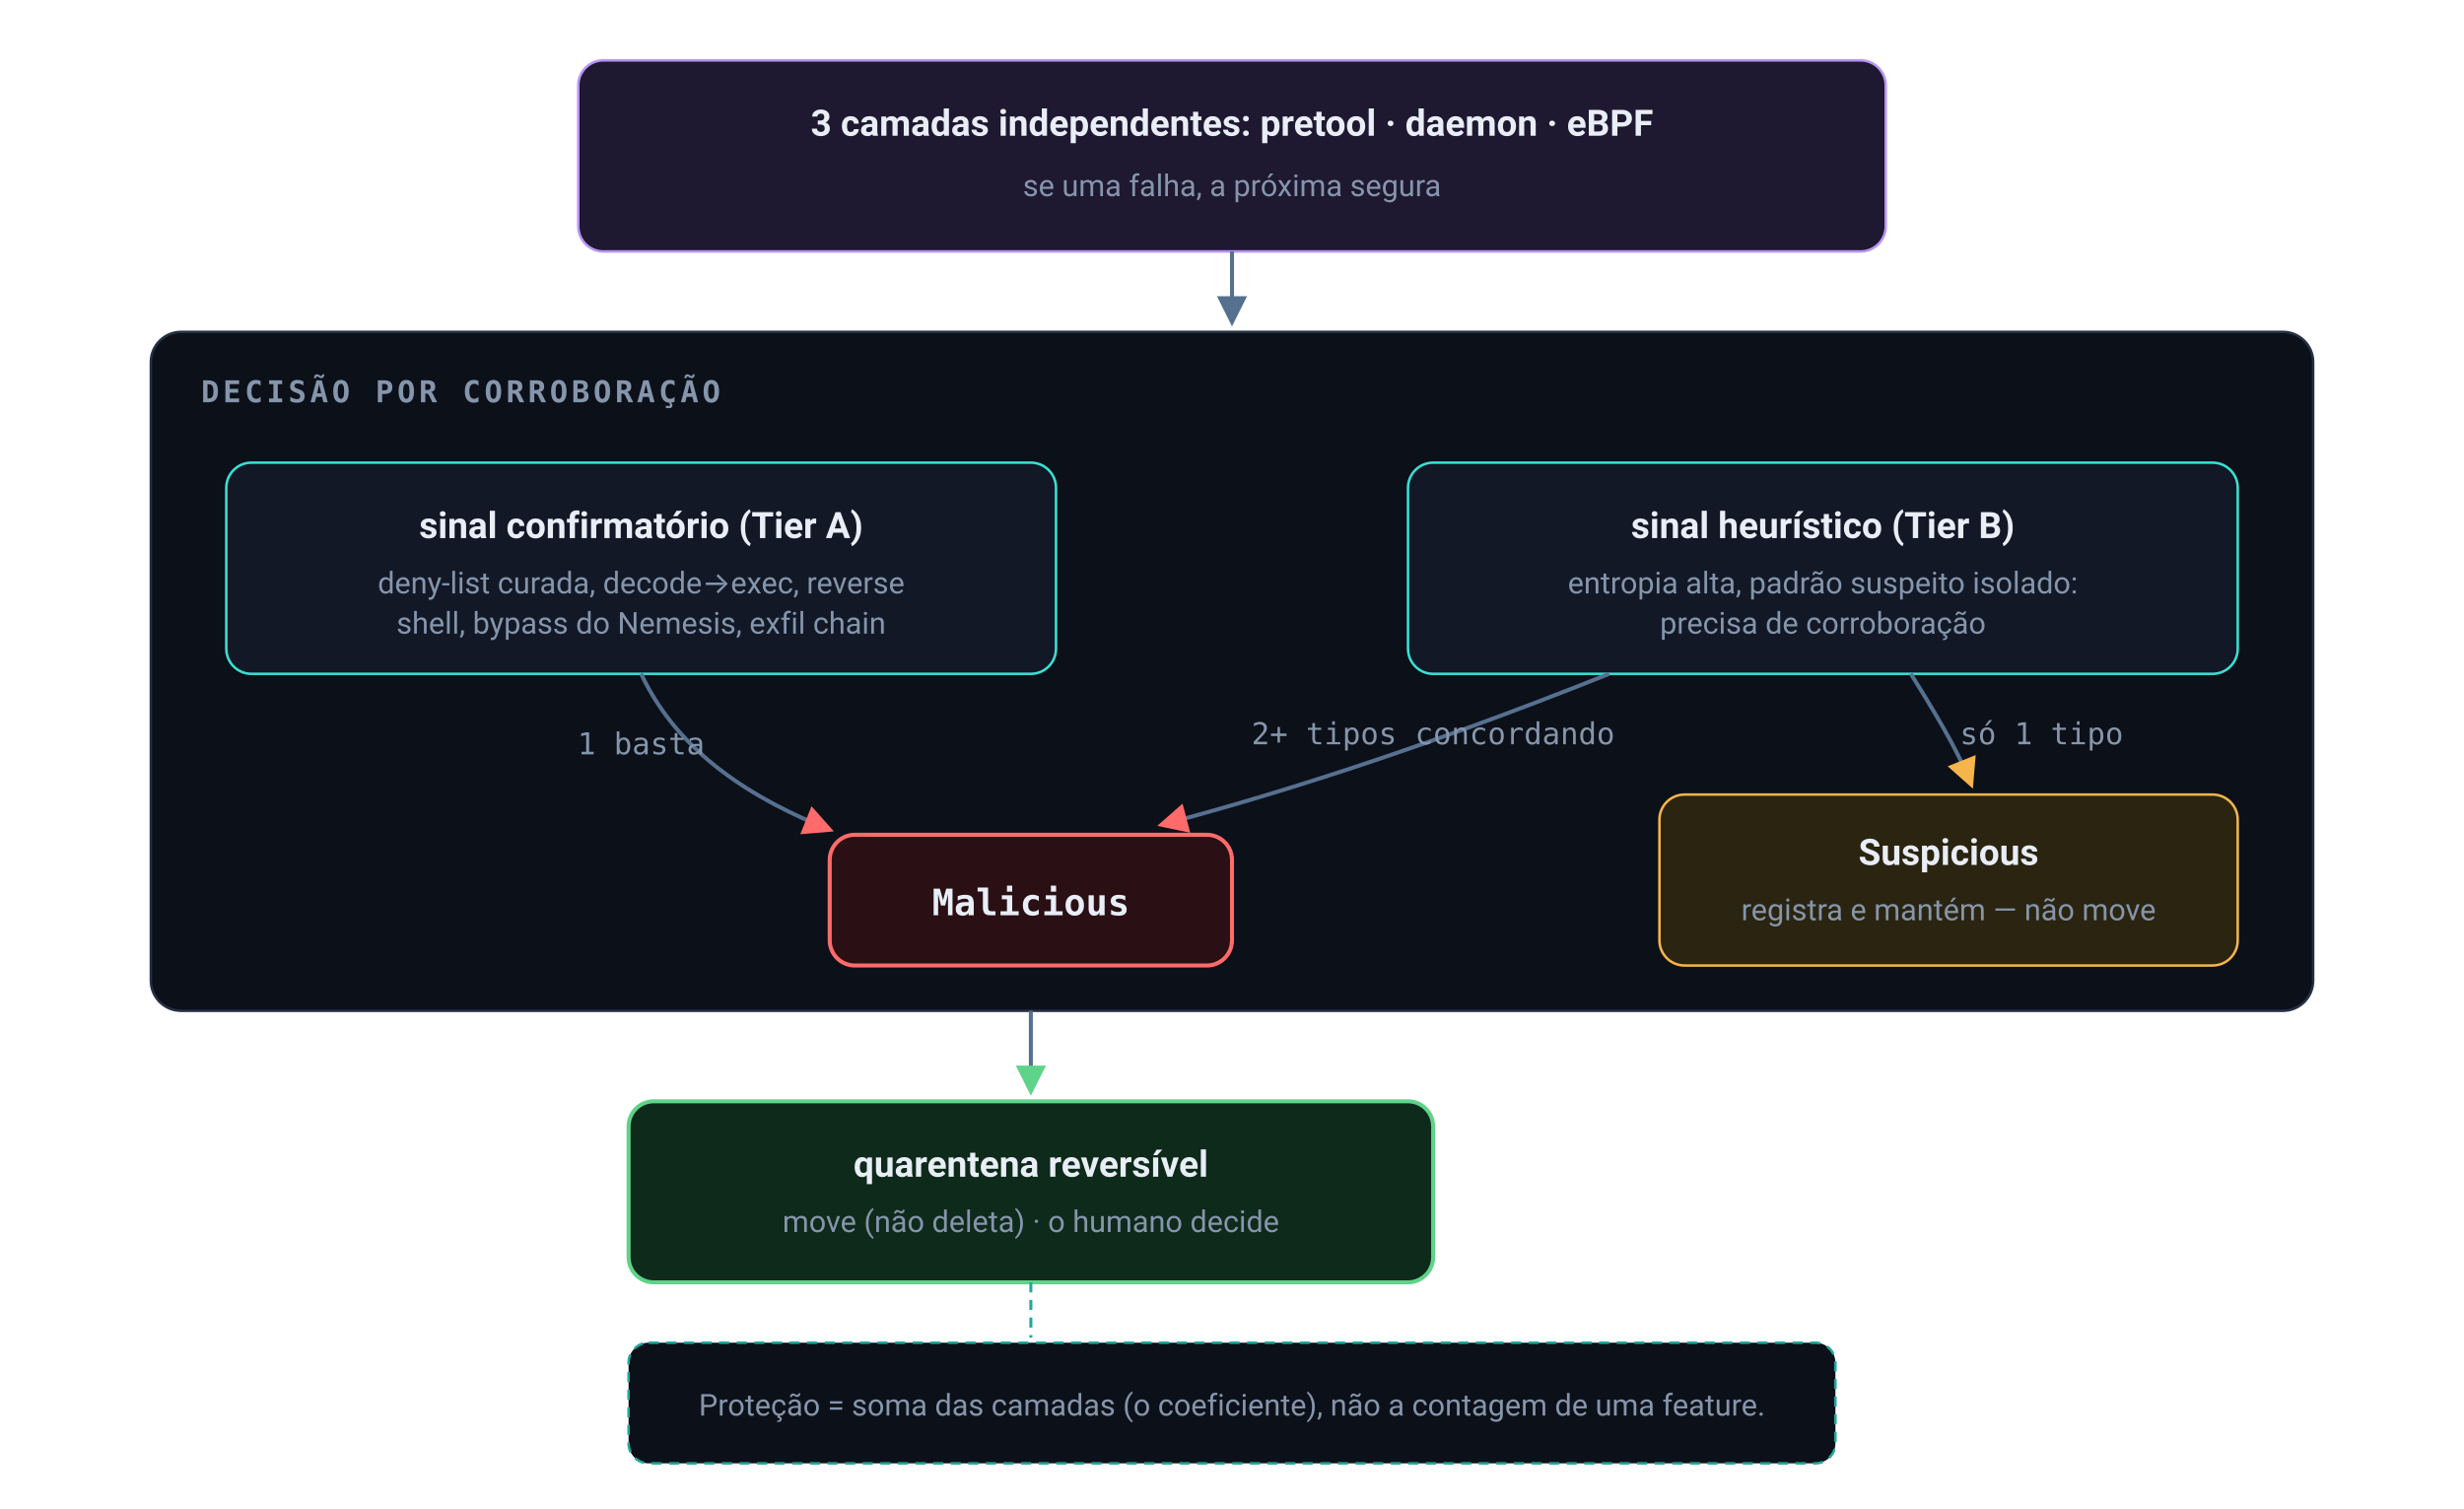
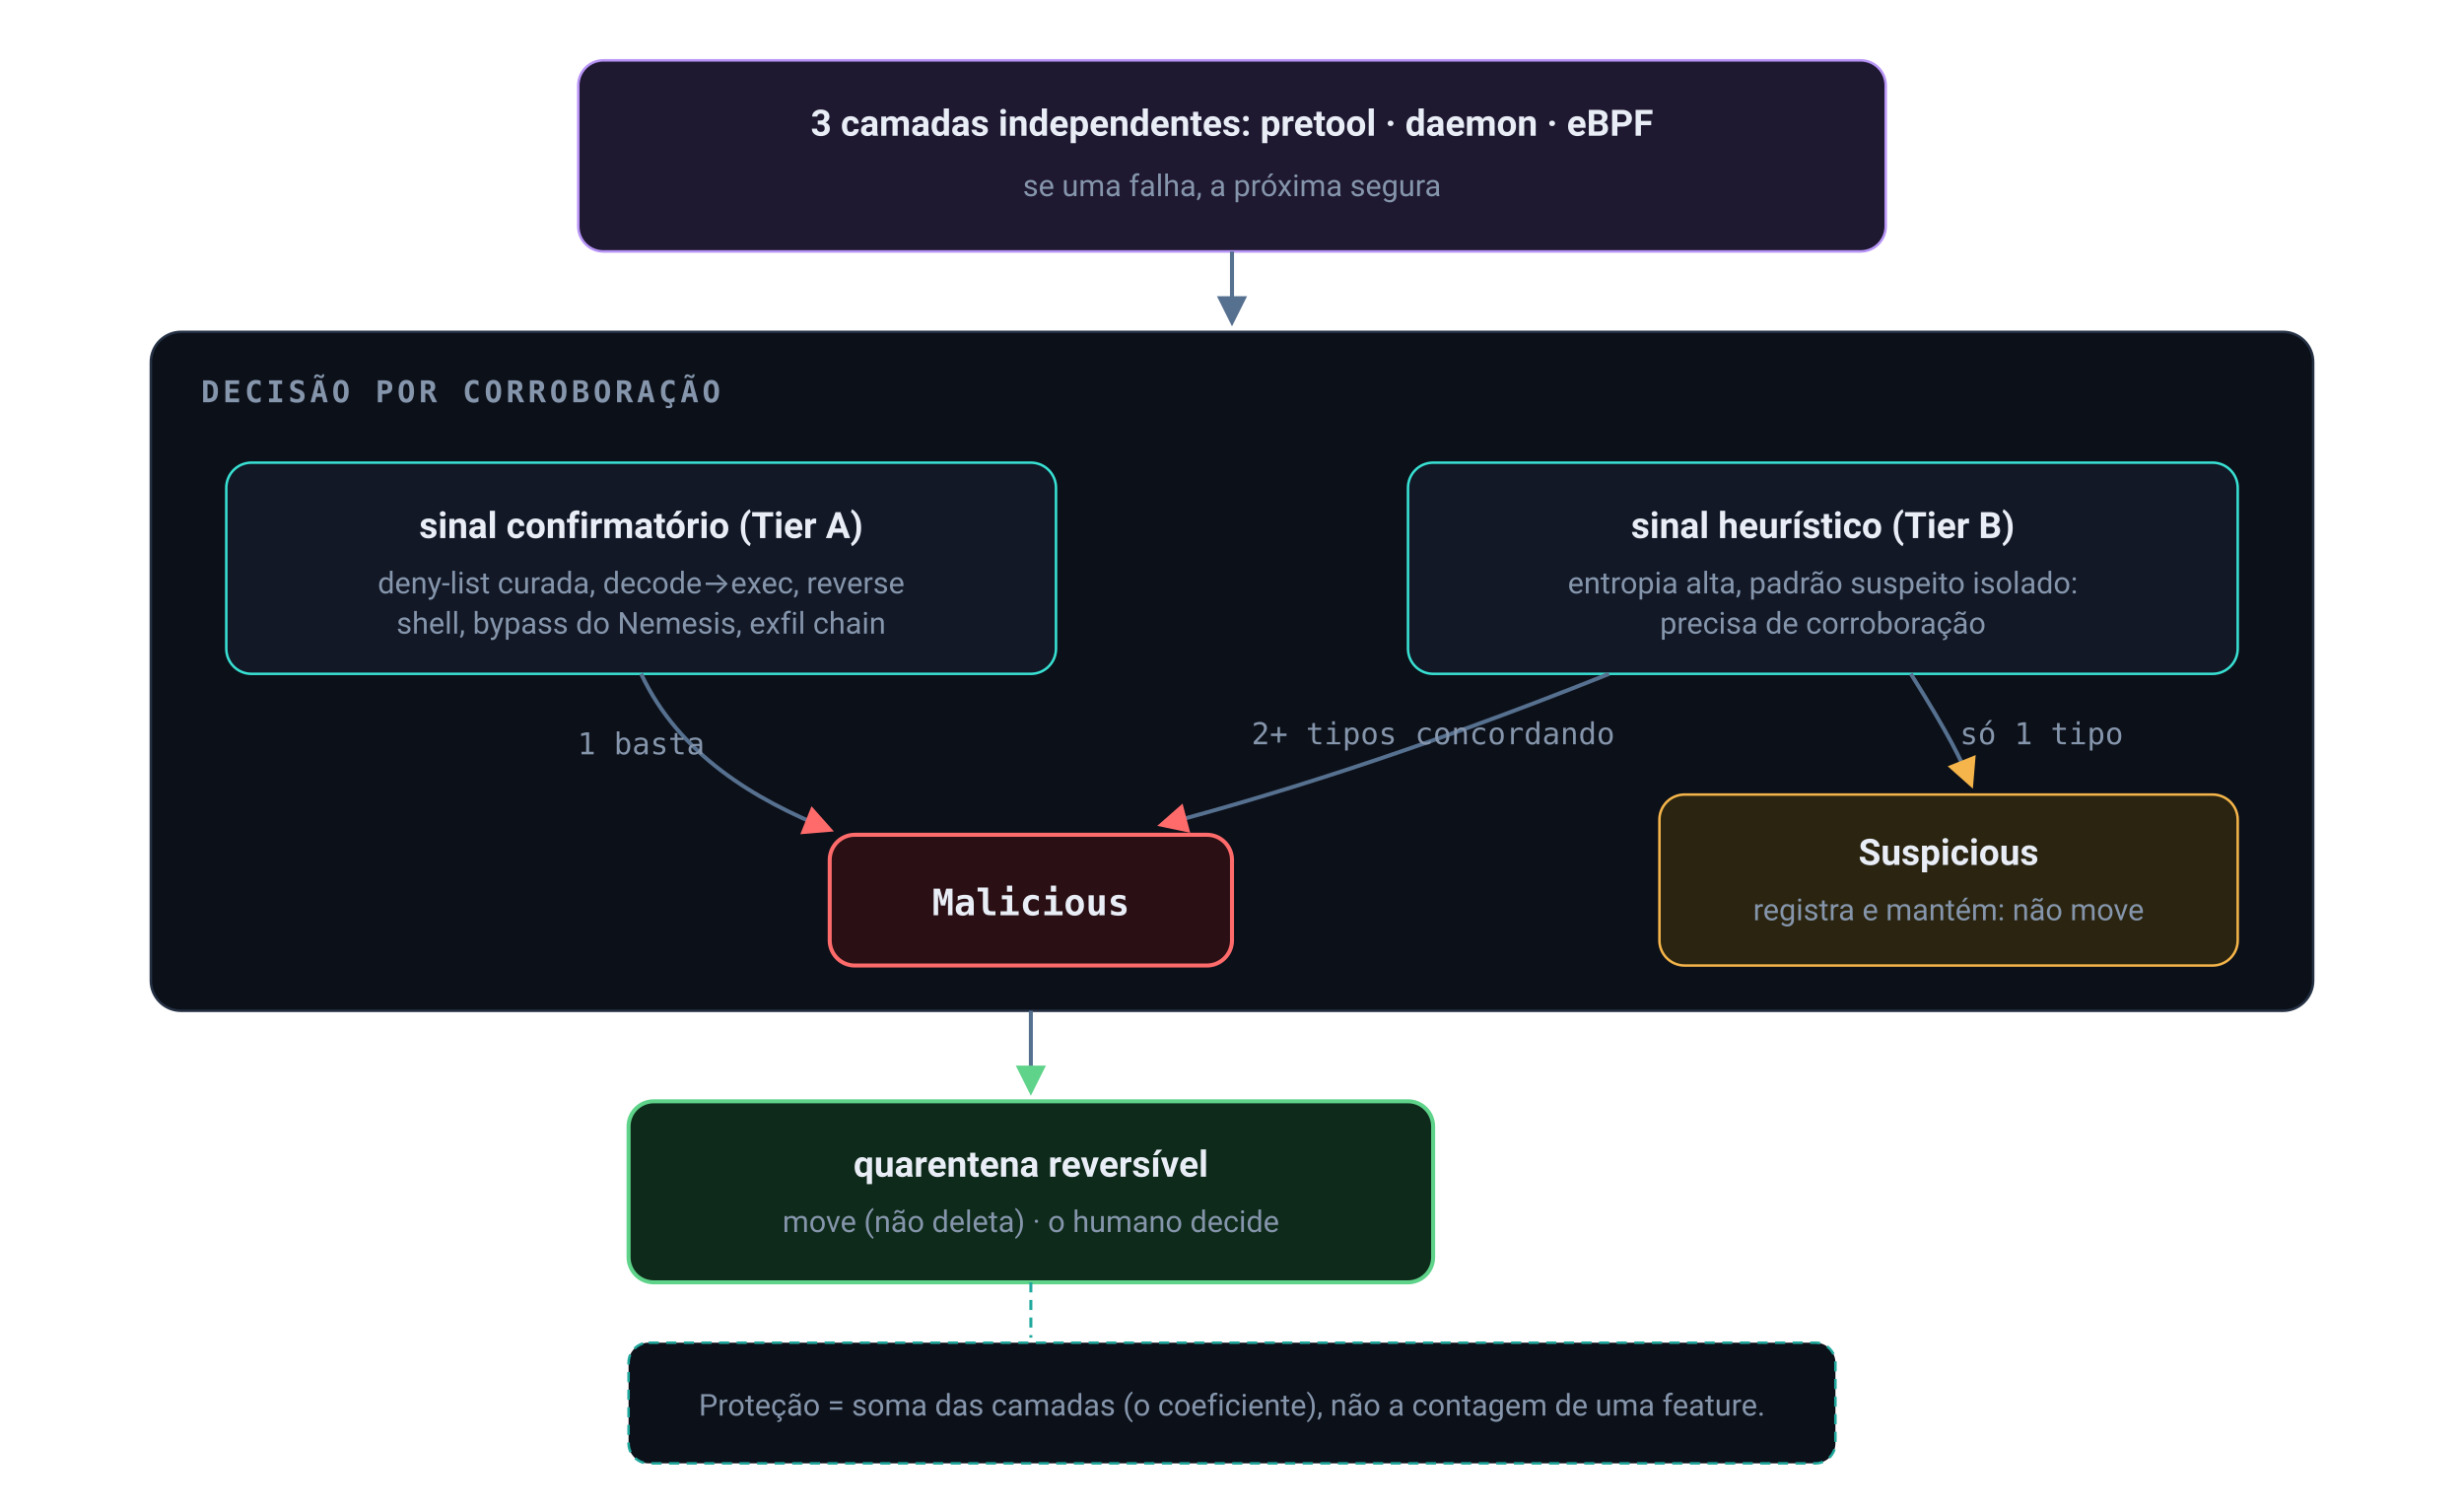
<svg xmlns="http://www.w3.org/2000/svg" viewBox="0 0 980 600" role="img" aria-label="Três camadas independentes (pretool, daemon, eBPF); a decisão usa corroboração: um sinal confirmatório (Tier A) basta, um heurístico (Tier B) precisa de dois tipos distintos, senão fica Suspicious; ao confirmar, quarentena reversível; proteção é a soma das camadas, o coeficiente.">
  <defs>
    <marker id="arr9" viewBox="0 0 10 10" refX="8.5" refY="5" markerWidth="7.5" markerHeight="7.5" orient="auto-start-reverse">
      <path d="M0 0L10 5L0 10z" fill="#56708f" />
    </marker>
    <marker id="arr9Bad" viewBox="0 0 10 10" refX="8.5" refY="5" markerWidth="7.5" markerHeight="7.5" orient="auto-start-reverse">
      <path d="M0 0L10 5L0 10z" fill="#ff6b6b" />
    </marker>
    <marker id="arr9Qz" viewBox="0 0 10 10" refX="8.5" refY="5" markerWidth="7.5" markerHeight="7.5" orient="auto-start-reverse">
      <path d="M0 0L10 5L0 10z" fill="#f5b54a" />
    </marker>
    <marker id="arr9Ok" viewBox="0 0 10 10" refX="8.5" refY="5" markerWidth="7.5" markerHeight="7.5" orient="auto-start-reverse">
      <path d="M0 0L10 5L0 10z" fill="#5fd38a" />
    </marker>
  </defs>
  <style>
    text{font-family:'Segoe UI',system-ui,-apple-system,Roboto,sans-serif}
    .t{fill:#e8edf6;font-size:14.5px;font-weight:600}
    .s{fill:#8595ab;font-size:12px}
    .m{font-family:'JetBrains Mono',ui-monospace,Consolas,monospace}
    .edge{stroke:#56708f;stroke-width:1.6;fill:none}
  </style>
  <rect x="230" y="24" width="520" height="76" rx="10" fill="#1e1830" stroke="#b794f6" />
  <text x="490" y="54" text-anchor="middle" class="t" fill="#efe6ff">3 camadas independentes: pretool · daemon · eBPF</text>
  <text x="490" y="78" text-anchor="middle" class="s" fill="#b9a8dc">se uma falha, a próxima segura</text>
  <path class="edge" d="M490 100 V128" marker-end="url(#arr9)" />
  <rect x="60" y="132" width="860" height="270" rx="12" fill="#0c1019" stroke="#243043" />
  <text x="80" y="160" class="s m" fill="#38e1d3" font-weight="700" letter-spacing=".12em">DECISÃO POR CORROBORAÇÃO</text>
  <rect x="90" y="184" width="330" height="84" rx="10" fill="#121826" stroke="#38e1d3" />
  <text x="255" y="214" text-anchor="middle" class="t">sinal confirmatório (Tier A)</text>
  <text x="255" y="236" text-anchor="middle" class="s">deny-list curada, decode→exec, reverse</text>
  <text x="255" y="252" text-anchor="middle" class="s">shell, bypass do Nemesis, exfil chain</text>
  <rect x="560" y="184" width="330" height="84" rx="10" fill="#121826" stroke="#38e1d3" />
  <text x="725" y="214" text-anchor="middle" class="t">sinal heurístico (Tier B)</text>
  <text x="725" y="236" text-anchor="middle" class="s">entropia alta, padrão suspeito isolado:</text>
  <text x="725" y="252" text-anchor="middle" class="s">precisa de corroboração</text>
  <path class="edge" d="M255 268 C270 300 300 318 330 330" stroke="#ff6b6b" marker-end="url(#arr9Bad)" />
  <text x="255" y="300" text-anchor="middle" class="s m" fill="#ff6b6b">1 basta</text>
  <path class="edge" d="M640 268 C560 300 500 318 462 328" stroke="#ff6b6b" marker-end="url(#arr9Bad)" />
  <text x="570" y="296" text-anchor="middle" class="s m" fill="#ff6b6b">2+ tipos concordando</text>
  <path class="edge" d="M760 268 C775 292 780 302 784 312" stroke="#f5b54a" marker-end="url(#arr9Qz)" />
  <text x="812" y="296" text-anchor="middle" class="s m" fill="#f5b54a">só 1 tipo</text>
  <rect x="330" y="332" width="160" height="52" rx="10" fill="#2a1014" stroke="#ff6b6b" stroke-width="1.6" />
  <text x="410" y="364" text-anchor="middle" class="t m" fill="#ffd7d7">Malicious</text>
  <rect x="660" y="316" width="230" height="68" rx="10" fill="#2a2410" stroke="#f5b54a" />
  <text x="775" y="344" text-anchor="middle" class="t" fill="#ffeccb">Suspicious</text>
-   <text x="775" y="366" text-anchor="middle" class="s" fill="#d9c08a">registra e mantém — não move</text>
+   <text x="775" y="366" text-anchor="middle" class="s" fill="#d9c08a">registra e mantém: não move</text>
  <path class="edge" d="M410 402 V434" stroke="#5fd38a" marker-end="url(#arr9Ok)" />
  <rect x="250" y="438" width="320" height="72" rx="10" fill="#0e2a1a" stroke="#5fd38a" stroke-width="1.6" />
  <text x="410" y="468" text-anchor="middle" class="t" fill="#d7ffe6">quarentena reversível</text>
  <text x="410" y="490" text-anchor="middle" class="s" fill="#9fd8b4">move (não deleta) · o humano decide</text>
  <rect x="250" y="534" width="480" height="48" rx="8" fill="#0c1019" stroke="#21a99e" stroke-dasharray="4 3" />
  <text x="490" y="563" text-anchor="middle" class="s" fill="#b8c4d6">Proteção = soma das camadas (o coeficiente), não a contagem de uma feature.</text>
  <path d="M410 510 V532" fill="none" stroke="#21a99e" stroke-width="1.2" stroke-dasharray="4 3" />
</svg>
